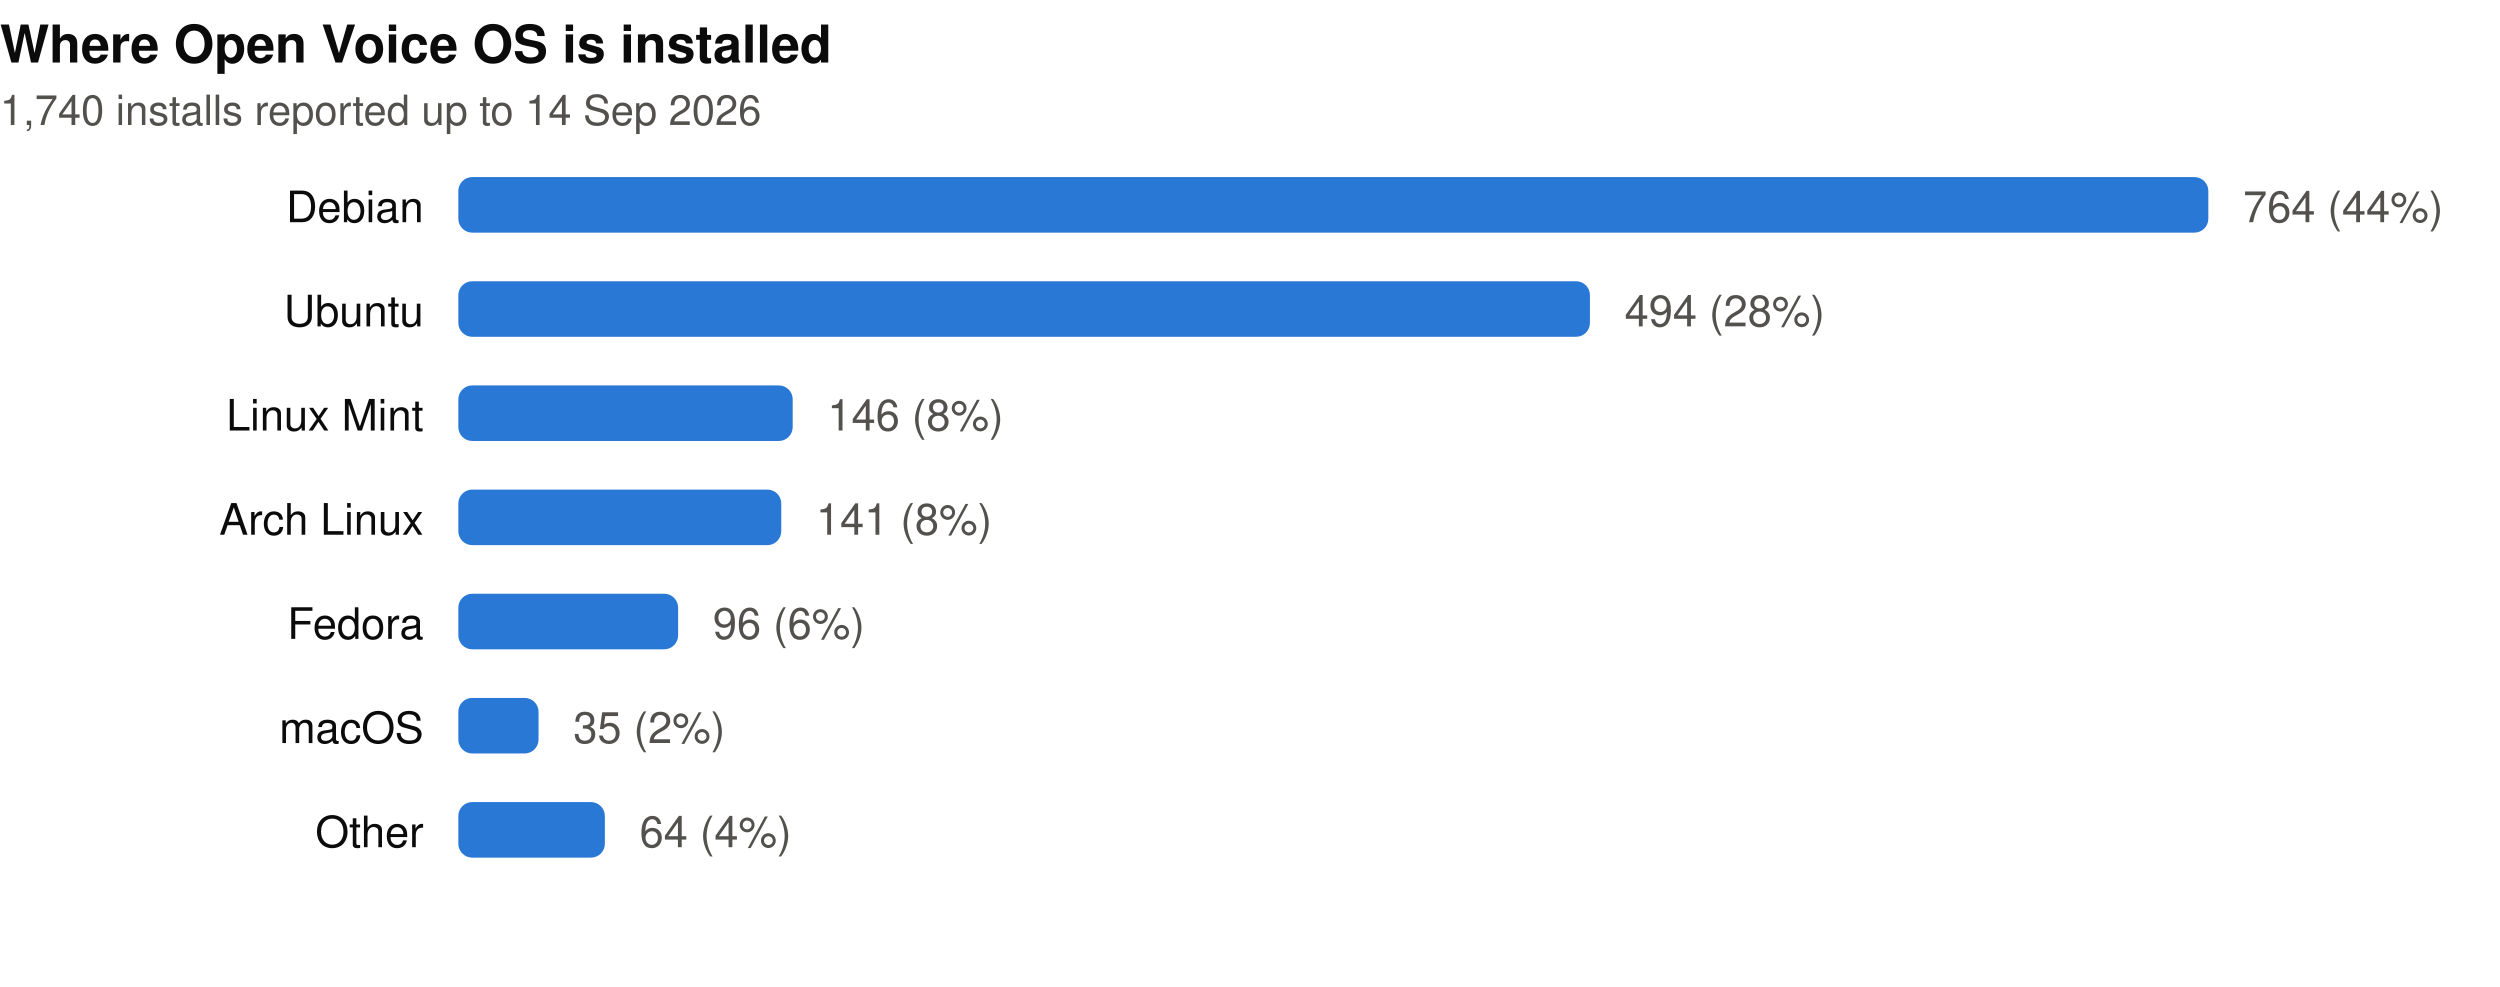
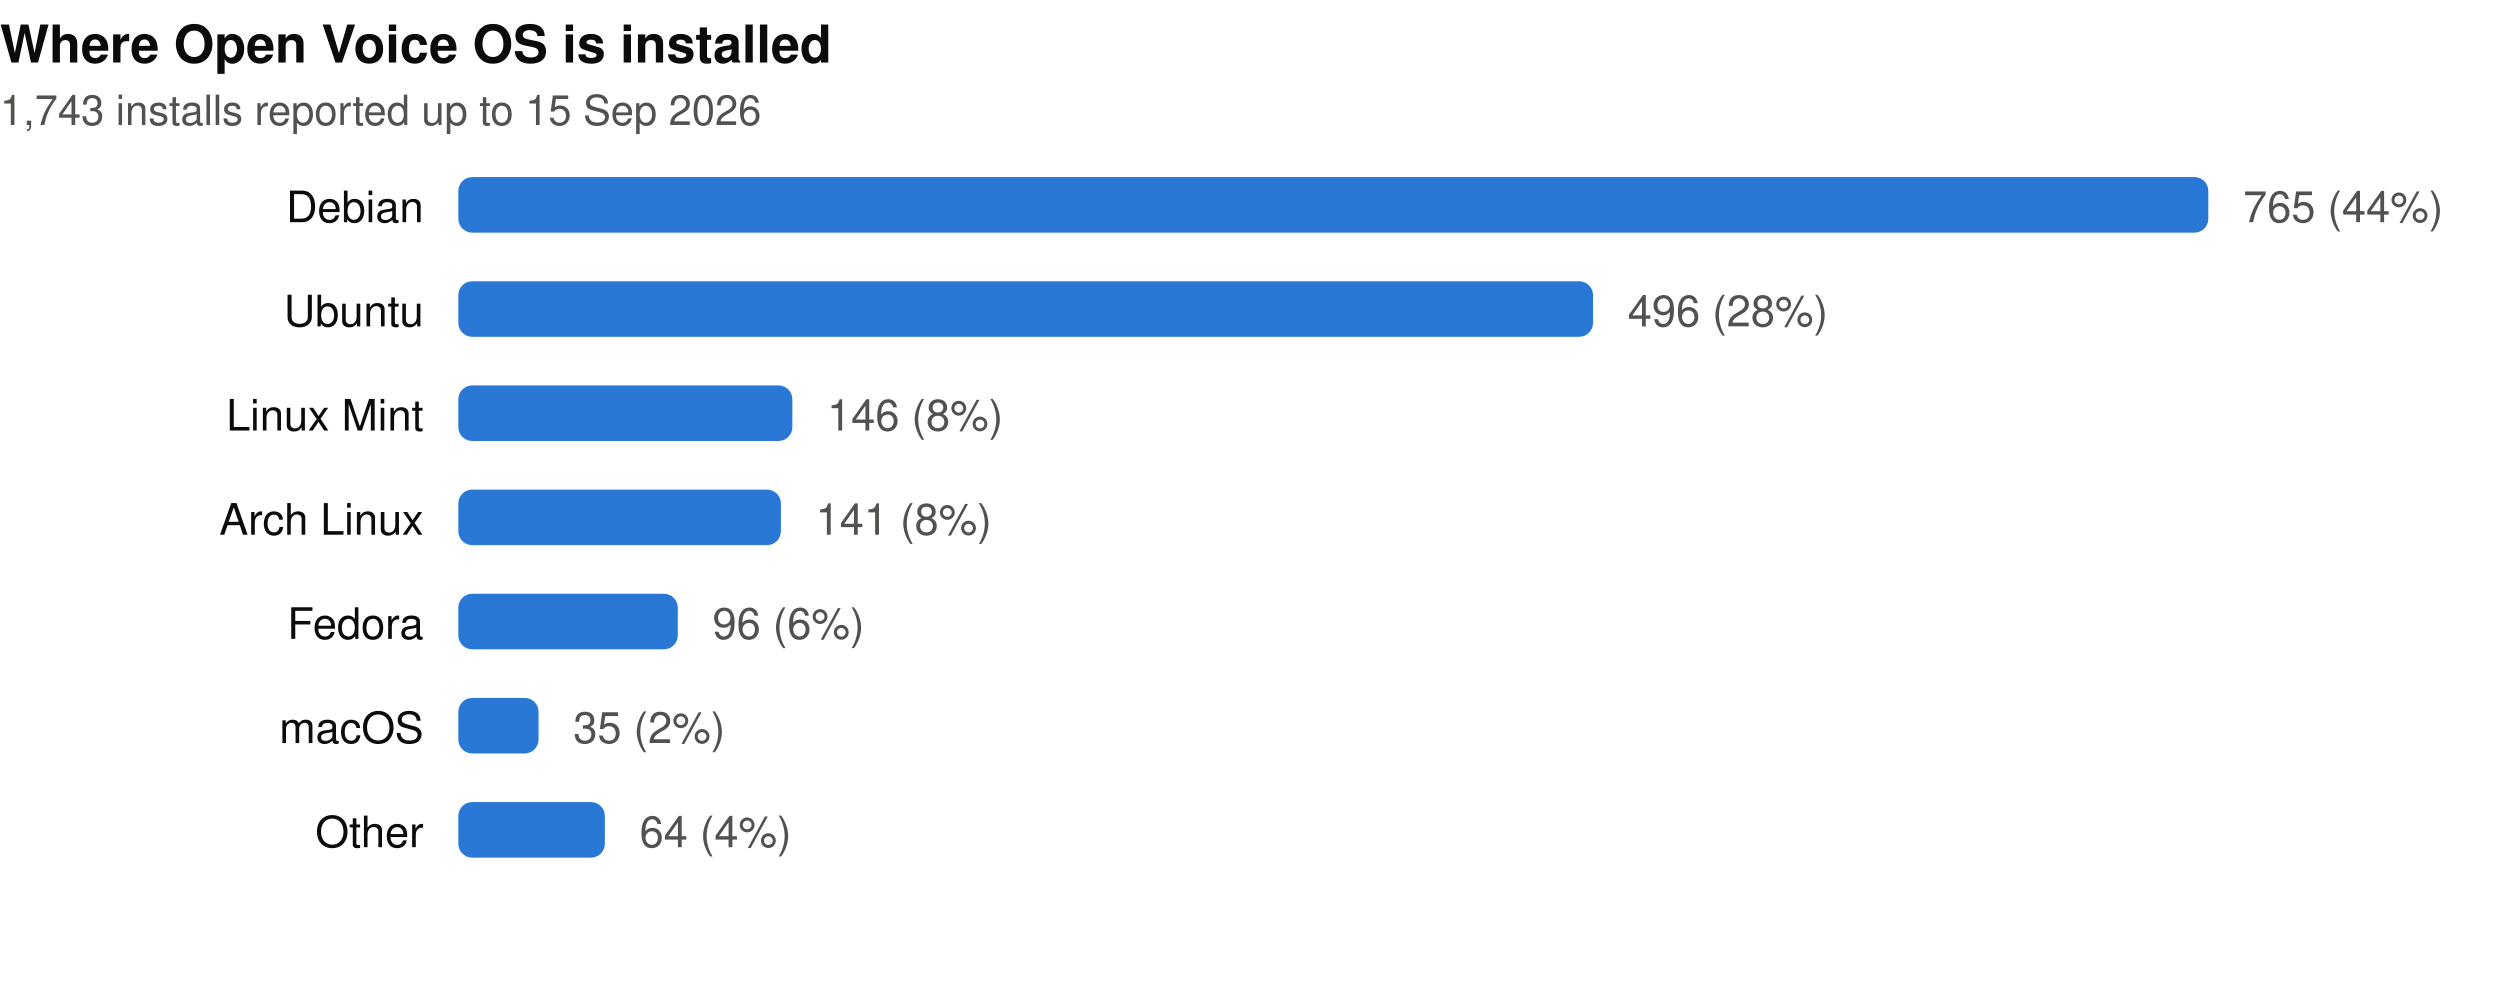
- <svg xmlns="http://www.w3.org/2000/svg" width="720" height="284" viewBox="0 0 720 284" role="img" aria-label="Where Open Voice OS is installed. 1,740 installs reported up to 14 Sep 2026">
+ <svg xmlns="http://www.w3.org/2000/svg" width="720" height="284" viewBox="0 0 720 284" role="img" aria-label="Where Open Voice OS is installed. 1,743 installs reported up to 15 Sep 2026">
  <text x="0" y="18" font-family="ui-sans-serif,-apple-system,BlinkMacSystemFont,'Segoe UI',Helvetica,Arial,sans-serif" font-size="15" font-weight="600" fill="#0b0b0b">Where Open Voice OS is installed</text>
-   <text x="0" y="36" font-family="ui-sans-serif,-apple-system,BlinkMacSystemFont,'Segoe UI',Helvetica,Arial,sans-serif" font-size="12" fill="#52514e">1,740 installs reported up to 14 Sep 2026</text>
+   <text x="0" y="36" font-family="ui-sans-serif,-apple-system,BlinkMacSystemFont,'Segoe UI',Helvetica,Arial,sans-serif" font-size="12" fill="#52514e">1,743 installs reported up to 15 Sep 2026</text>
  <text x="122" y="64.0" text-anchor="end" font-family="ui-sans-serif,-apple-system,BlinkMacSystemFont,'Segoe UI',Helvetica,Arial,sans-serif" font-size="12.5" fill="#0b0b0b">Debian</text>
  <rect x="132" y="51.0" width="504.0" height="16" rx="4" fill="#2a78d6" />
-   <text x="646.0" y="64.0" font-family="ui-sans-serif,-apple-system,BlinkMacSystemFont,'Segoe UI',Helvetica,Arial,sans-serif" font-size="12.5" fill="#52514e">764 (44%)</text>
+   <text x="646.0" y="64.0" font-family="ui-sans-serif,-apple-system,BlinkMacSystemFont,'Segoe UI',Helvetica,Arial,sans-serif" font-size="12.5" fill="#52514e">765 (44%)</text>
  <text x="122" y="94.0" text-anchor="end" font-family="ui-sans-serif,-apple-system,BlinkMacSystemFont,'Segoe UI',Helvetica,Arial,sans-serif" font-size="12.5" fill="#0b0b0b">Ubuntu</text>
-   <rect x="132" y="81.0" width="325.9" height="16" rx="4" fill="#2a78d6" />
-   <text x="467.9" y="94.0" font-family="ui-sans-serif,-apple-system,BlinkMacSystemFont,'Segoe UI',Helvetica,Arial,sans-serif" font-size="12.5" fill="#52514e">494 (28%)</text>
+   <rect x="132" y="81.0" width="326.8" height="16" rx="4" fill="#2a78d6" />
+   <text x="468.8" y="94.0" font-family="ui-sans-serif,-apple-system,BlinkMacSystemFont,'Segoe UI',Helvetica,Arial,sans-serif" font-size="12.5" fill="#52514e">496 (28%)</text>
  <text x="122" y="124.0" text-anchor="end" font-family="ui-sans-serif,-apple-system,BlinkMacSystemFont,'Segoe UI',Helvetica,Arial,sans-serif" font-size="12.5" fill="#0b0b0b">Linux Mint</text>
-   <rect x="132" y="111.0" width="96.3" height="16" rx="4" fill="#2a78d6" />
-   <text x="238.3" y="124.0" font-family="ui-sans-serif,-apple-system,BlinkMacSystemFont,'Segoe UI',Helvetica,Arial,sans-serif" font-size="12.5" fill="#52514e">146 (8%)</text>
+   <rect x="132" y="111.0" width="96.2" height="16" rx="4" fill="#2a78d6" />
+   <text x="238.2" y="124.0" font-family="ui-sans-serif,-apple-system,BlinkMacSystemFont,'Segoe UI',Helvetica,Arial,sans-serif" font-size="12.5" fill="#52514e">146 (8%)</text>
  <text x="122" y="154.0" text-anchor="end" font-family="ui-sans-serif,-apple-system,BlinkMacSystemFont,'Segoe UI',Helvetica,Arial,sans-serif" font-size="12.5" fill="#0b0b0b">Arch Linux</text>
-   <rect x="132" y="141.0" width="93.0" height="16" rx="4" fill="#2a78d6" />
-   <text x="235.0" y="154.0" font-family="ui-sans-serif,-apple-system,BlinkMacSystemFont,'Segoe UI',Helvetica,Arial,sans-serif" font-size="12.5" fill="#52514e">141 (8%)</text>
+   <rect x="132" y="141.0" width="92.9" height="16" rx="4" fill="#2a78d6" />
+   <text x="234.9" y="154.0" font-family="ui-sans-serif,-apple-system,BlinkMacSystemFont,'Segoe UI',Helvetica,Arial,sans-serif" font-size="12.5" fill="#52514e">141 (8%)</text>
  <text x="122" y="184.0" text-anchor="end" font-family="ui-sans-serif,-apple-system,BlinkMacSystemFont,'Segoe UI',Helvetica,Arial,sans-serif" font-size="12.5" fill="#0b0b0b">Fedora</text>
-   <rect x="132" y="171.0" width="63.3" height="16" rx="4" fill="#2a78d6" />
-   <text x="205.3" y="184.0" font-family="ui-sans-serif,-apple-system,BlinkMacSystemFont,'Segoe UI',Helvetica,Arial,sans-serif" font-size="12.5" fill="#52514e">96 (6%)</text>
+   <rect x="132" y="171.0" width="63.2" height="16" rx="4" fill="#2a78d6" />
+   <text x="205.2" y="184.0" font-family="ui-sans-serif,-apple-system,BlinkMacSystemFont,'Segoe UI',Helvetica,Arial,sans-serif" font-size="12.5" fill="#52514e">96 (6%)</text>
  <text x="122" y="214.0" text-anchor="end" font-family="ui-sans-serif,-apple-system,BlinkMacSystemFont,'Segoe UI',Helvetica,Arial,sans-serif" font-size="12.5" fill="#0b0b0b">macOS</text>
  <rect x="132" y="201.0" width="23.1" height="16" rx="4" fill="#2a78d6" />
  <text x="165.1" y="214.0" font-family="ui-sans-serif,-apple-system,BlinkMacSystemFont,'Segoe UI',Helvetica,Arial,sans-serif" font-size="12.5" fill="#52514e">35 (2%)</text>
  <text x="122" y="244.0" text-anchor="end" font-family="ui-sans-serif,-apple-system,BlinkMacSystemFont,'Segoe UI',Helvetica,Arial,sans-serif" font-size="12.5" fill="#0b0b0b">Other</text>
  <rect x="132" y="231.0" width="42.2" height="16" rx="4" fill="#2a78d6" />
  <text x="184.2" y="244.0" font-family="ui-sans-serif,-apple-system,BlinkMacSystemFont,'Segoe UI',Helvetica,Arial,sans-serif" font-size="12.5" fill="#52514e">64 (4%)</text>
</svg>
